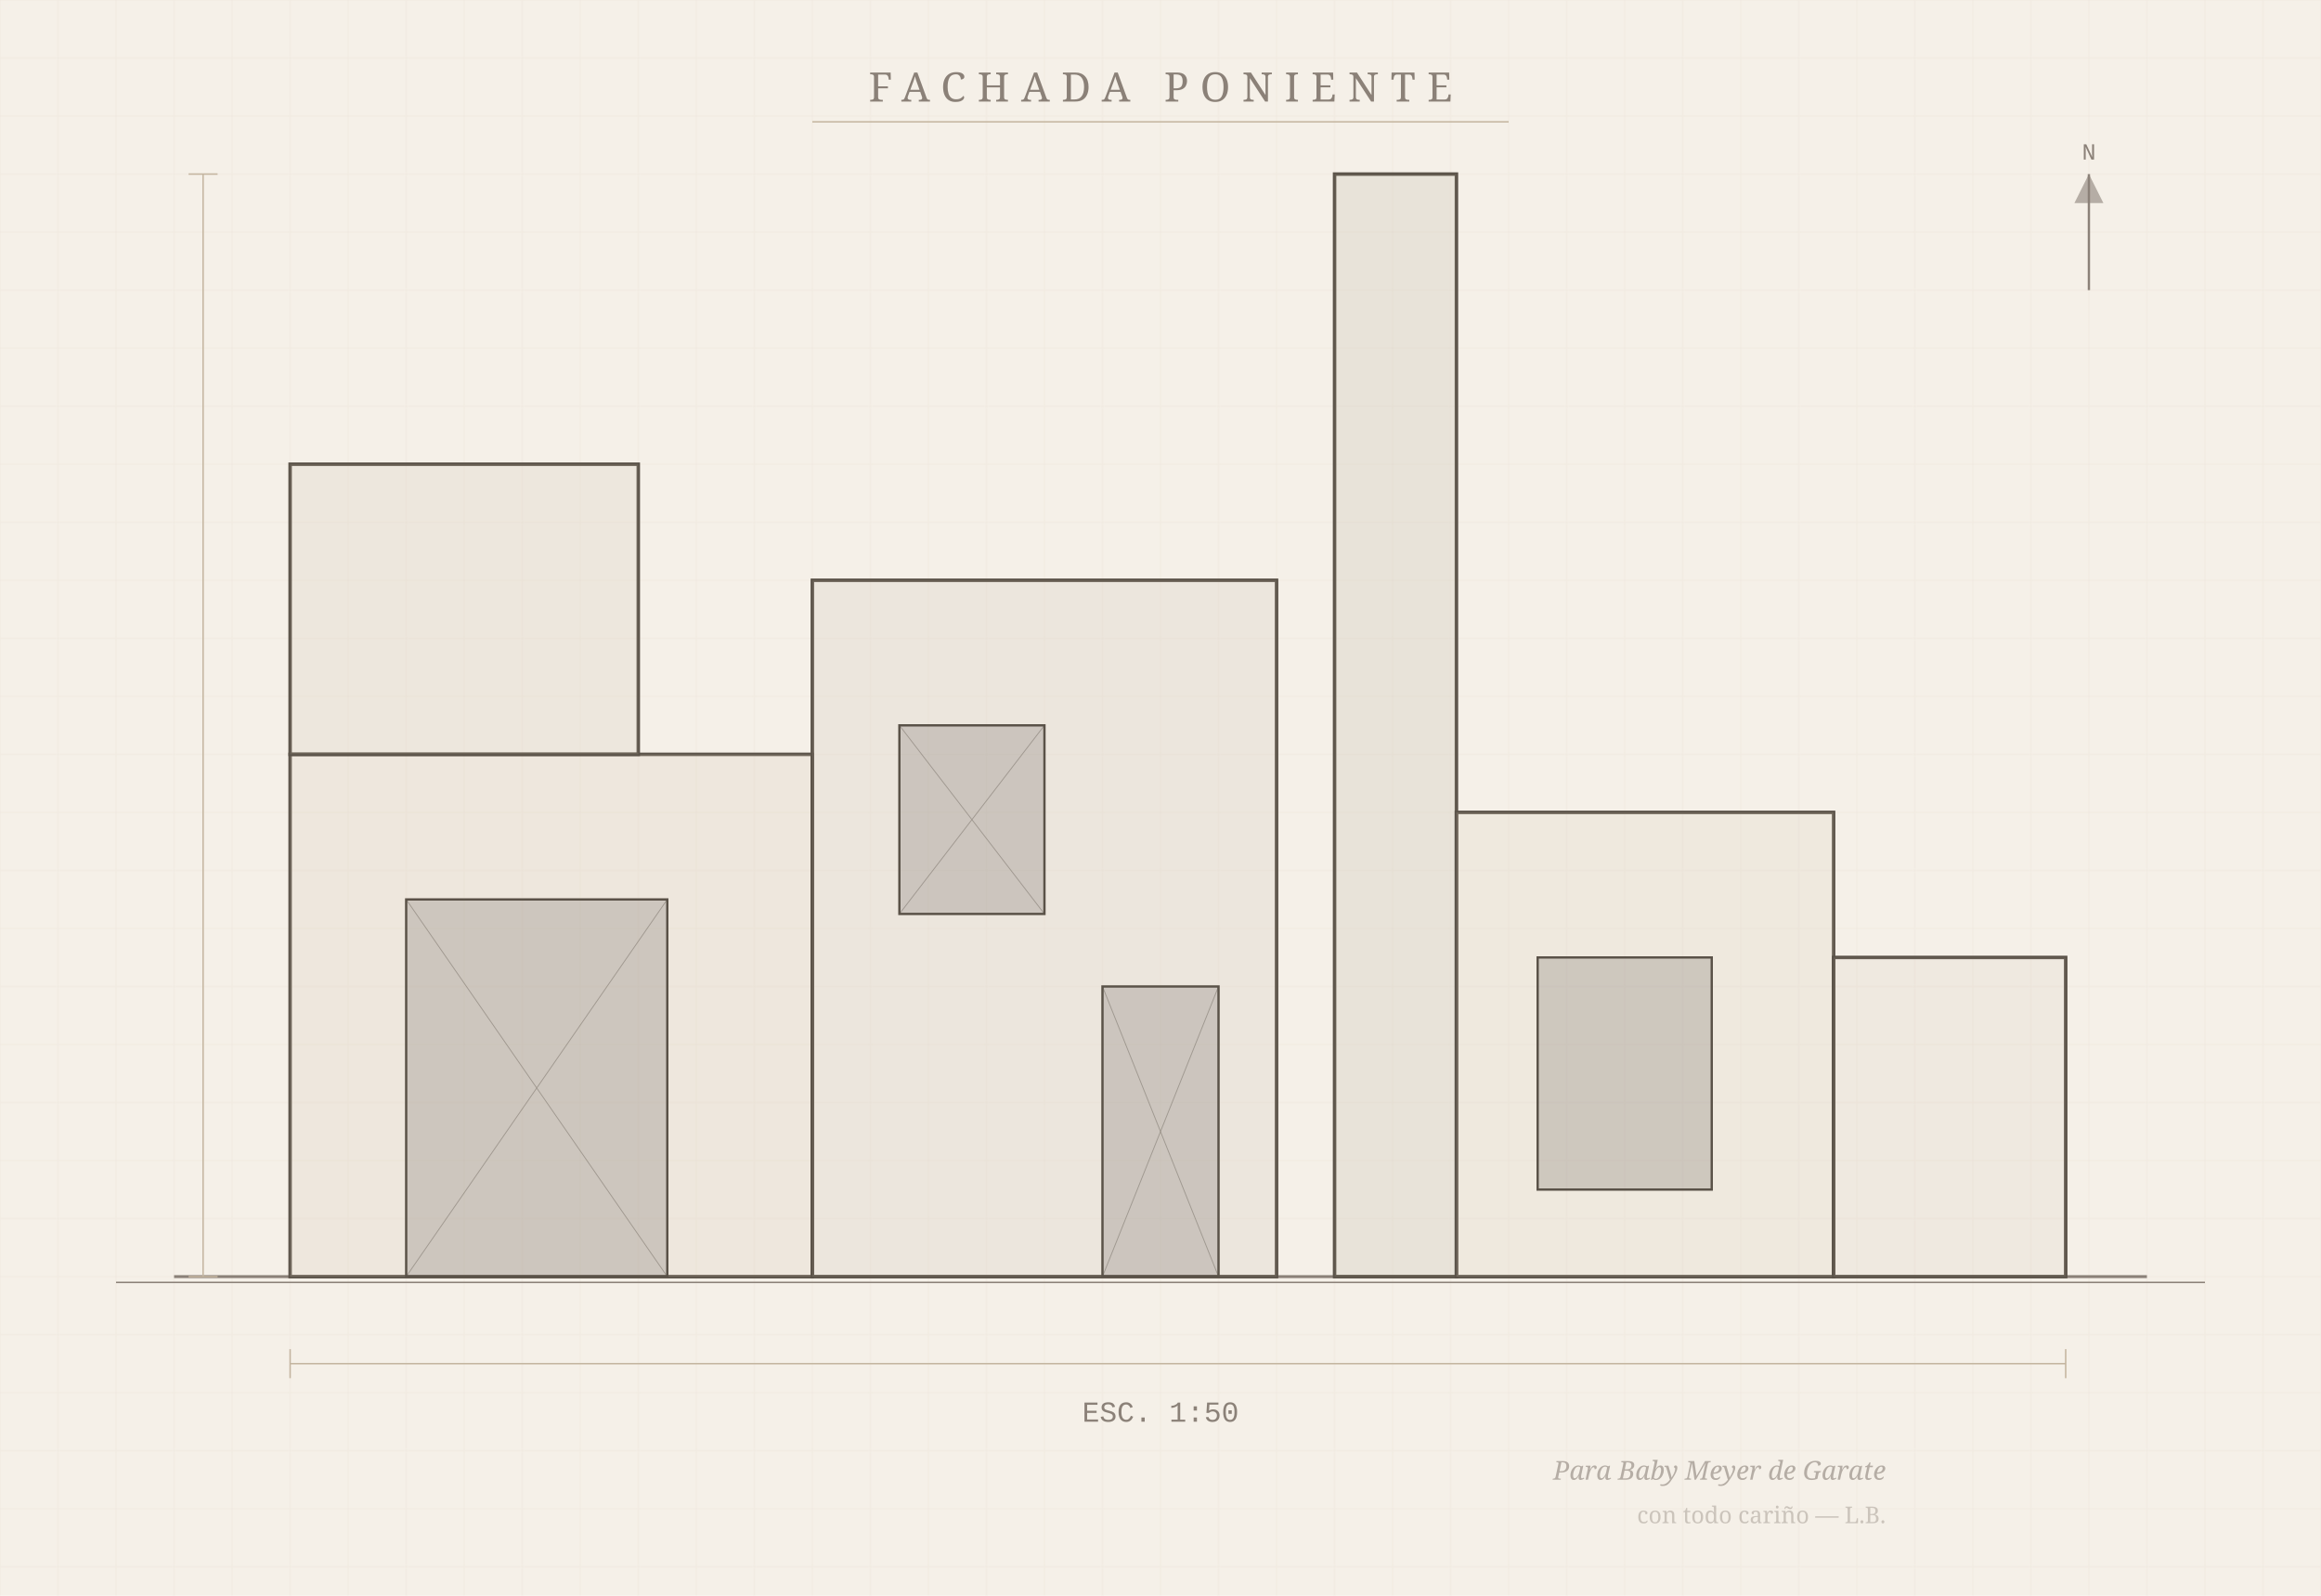
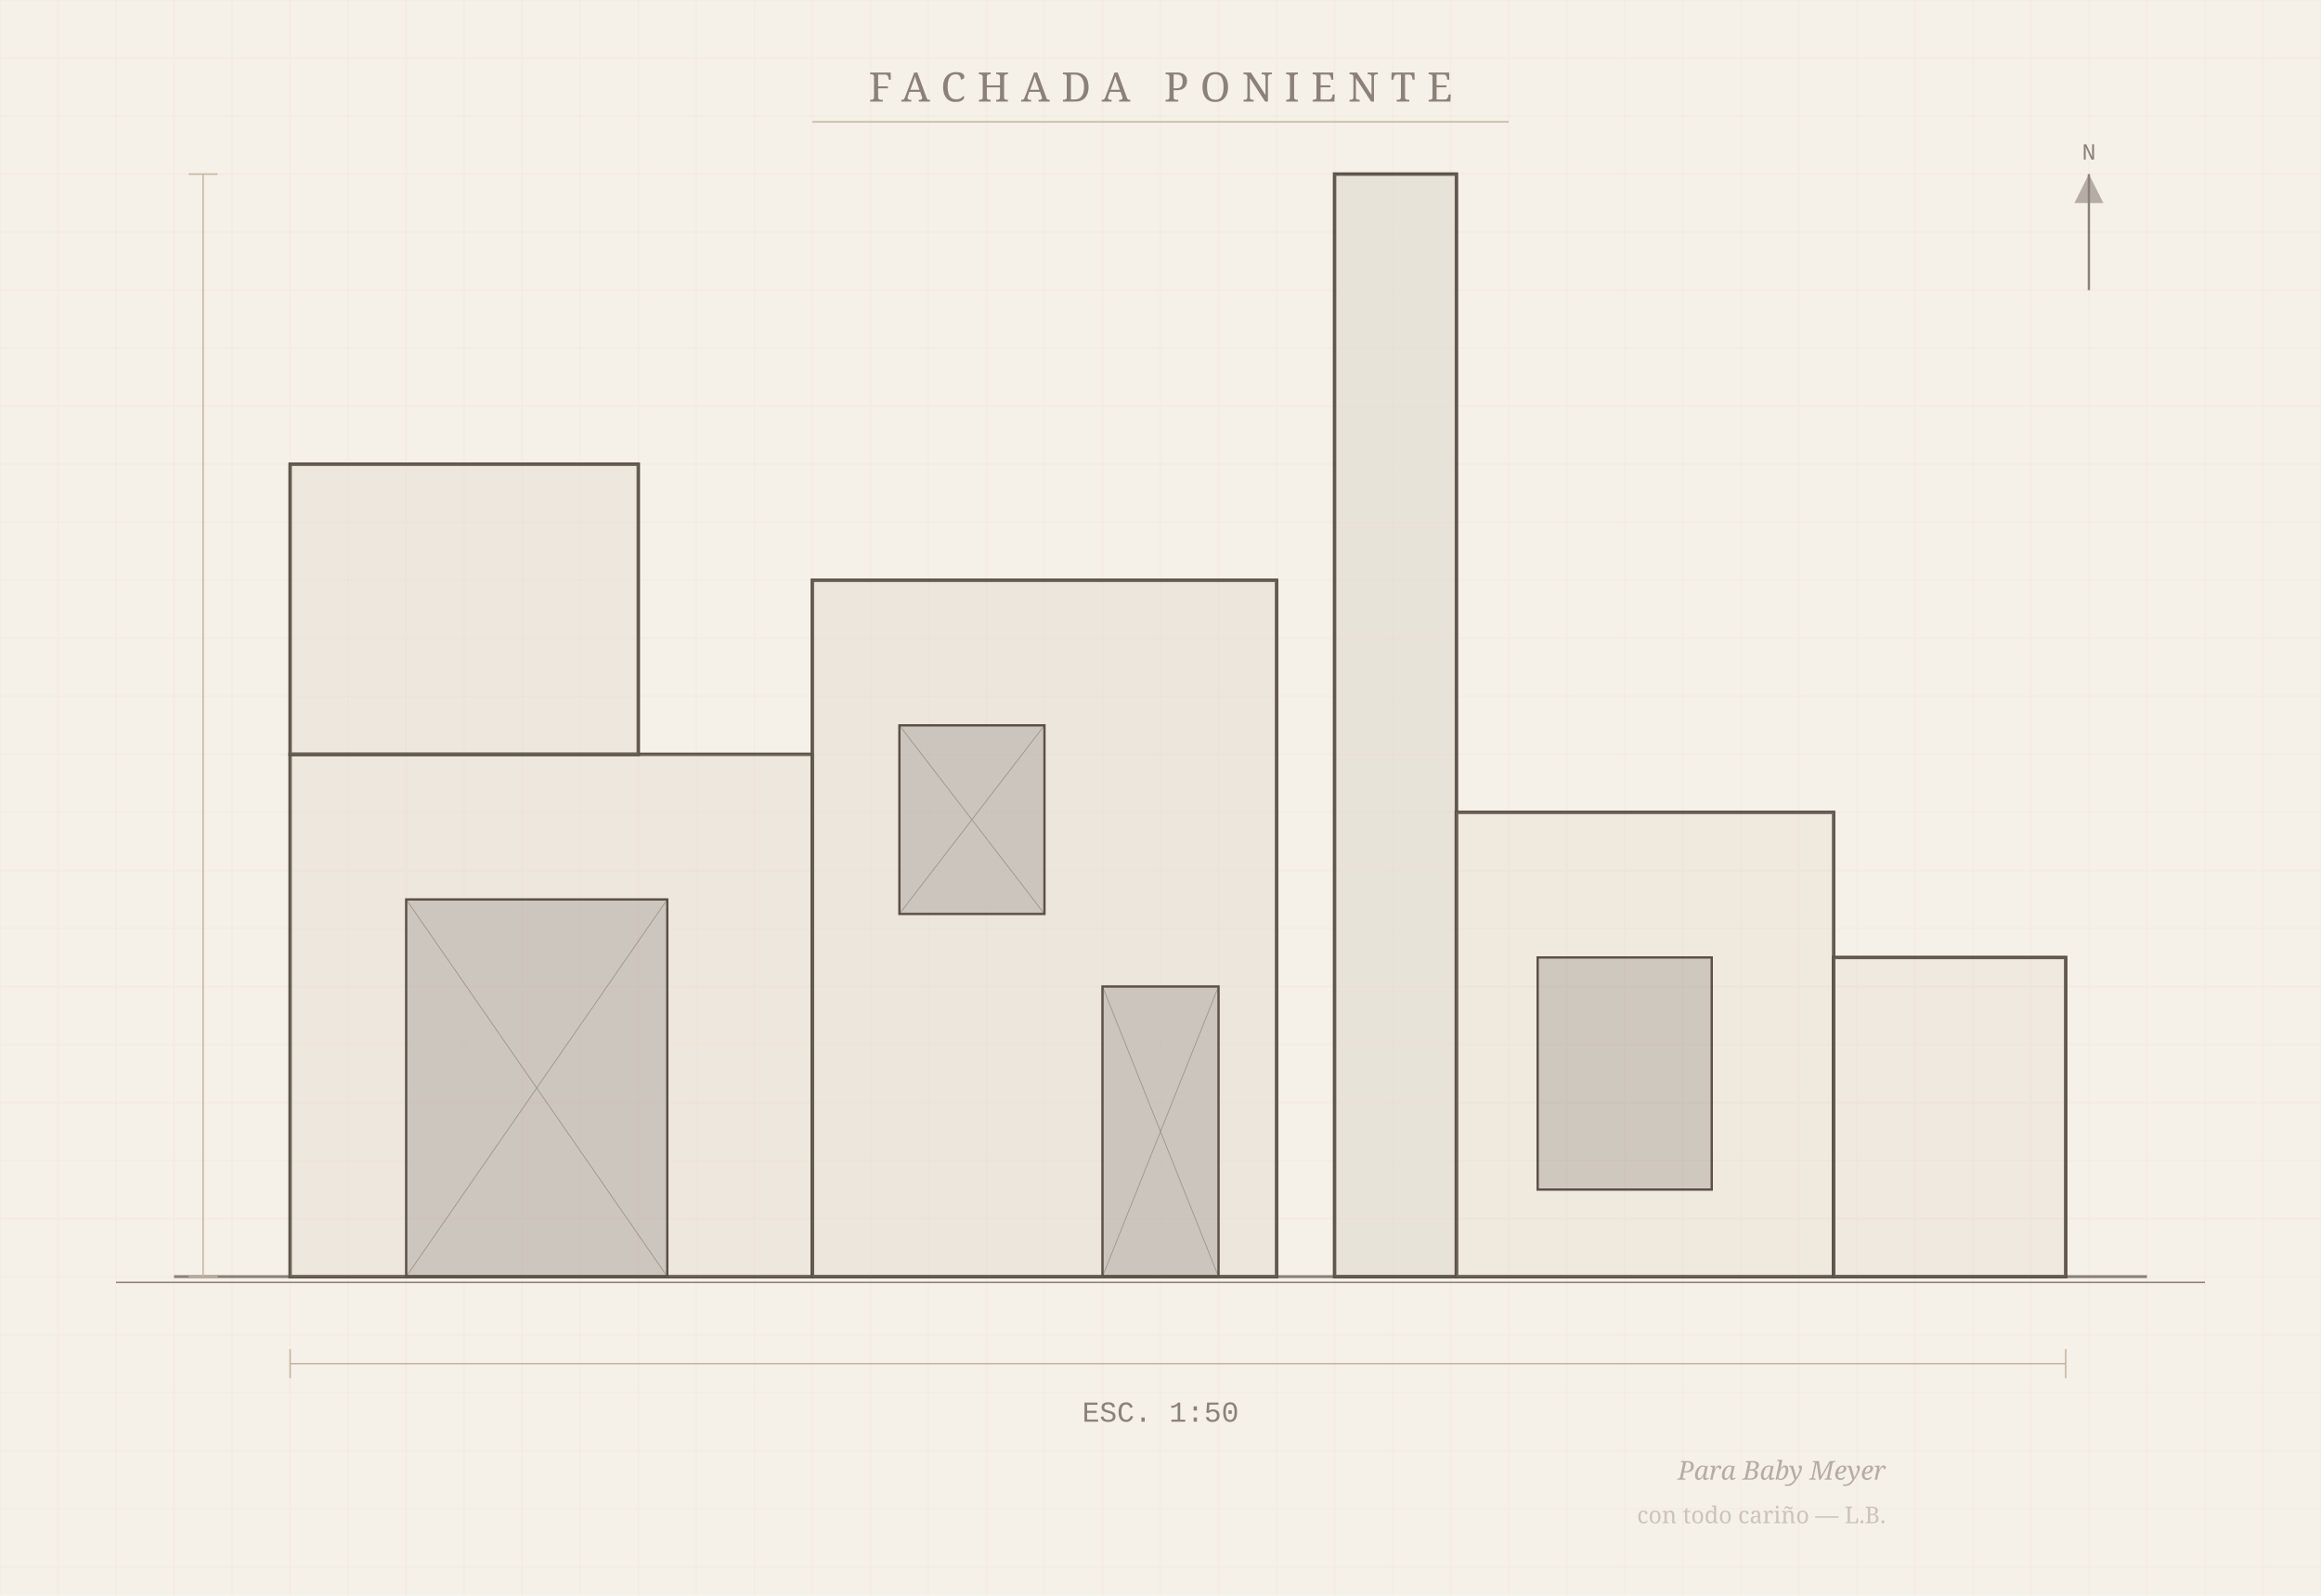
<svg xmlns="http://www.w3.org/2000/svg" viewBox="0 0 800 550">
  <defs>
    <pattern id="grid-p" x="0" y="0" width="20" height="20" patternUnits="userSpaceOnUse">
      <rect width="20" height="20" fill="none" stroke="#C4B5A0" stroke-width="0.3" opacity="0.3" />
    </pattern>
  </defs>
  <rect width="800" height="550" fill="#F5F0E8" />
  <rect width="800" height="550" fill="url(#grid-p)" opacity="0.4" />
  <text x="400" y="35" text-anchor="middle" font-family="Georgia, serif" font-size="14" fill="#8B8178" letter-spacing="4">FACHADA PONIENTE</text>
  <line x1="280" y1="42" x2="520" y2="42" stroke="#C4B5A0" stroke-width="0.5" />
  <line x1="60" y1="440" x2="740" y2="440" stroke="#8B8178" stroke-width="1" />
  <line x1="40" y1="442" x2="760" y2="442" stroke="#8B8178" stroke-width="0.5" />
  <rect x="100" y="260" width="180" height="180" fill="none" stroke="#5a5248" stroke-width="1.2" />
  <rect x="100" y="260" width="180" height="180" fill="#D4C5B0" opacity="0.2" />
  <rect x="100" y="160" width="120" height="100" fill="none" stroke="#5a5248" stroke-width="1.2" />
  <rect x="100" y="160" width="120" height="100" fill="#C4B5A0" opacity="0.15" />
  <rect x="280" y="200" width="160" height="240" fill="none" stroke="#5a5248" stroke-width="1.2" />
  <rect x="280" y="200" width="160" height="240" fill="#BEB0A0" opacity="0.15" />
  <rect x="460" y="60" width="42" height="380" fill="none" stroke="#5a5248" stroke-width="1.2" />
  <rect x="460" y="60" width="42" height="380" fill="#A09888" opacity="0.15" />
  <rect x="502" y="280" width="130" height="160" fill="none" stroke="#5a5248" stroke-width="1.2" />
  <rect x="502" y="280" width="130" height="160" fill="#D4C5B0" opacity="0.18" />
  <rect x="632" y="330" width="80" height="110" fill="none" stroke="#5a5248" stroke-width="1.2" />
  <rect x="632" y="330" width="80" height="110" fill="#C4B5A0" opacity="0.12" />
  <g fill="#6B6560" opacity="0.25">
    <rect x="140" y="310" width="90" height="130" />
    <rect x="310" y="250" width="50" height="65" />
    <rect x="380" y="340" width="40" height="100" />
    <rect x="530" y="330" width="60" height="80" />
  </g>
  <g fill="none" stroke="#5a5248" stroke-width="0.8">
    <rect x="140" y="310" width="90" height="130" />
    <rect x="310" y="250" width="50" height="65" />
    <rect x="380" y="340" width="40" height="100" />
    <rect x="530" y="330" width="60" height="80" />
  </g>
  <g stroke="#5a5248" stroke-width="0.3" opacity="0.4">
    <line x1="140" y1="310" x2="230" y2="440" />
    <line x1="230" y1="310" x2="140" y2="440" />
    <line x1="310" y1="250" x2="360" y2="315" />
    <line x1="360" y1="250" x2="310" y2="315" />
    <line x1="380" y1="340" x2="420" y2="440" />
    <line x1="420" y1="340" x2="380" y2="440" />
  </g>
  <g stroke="#C4B5A0" stroke-width="0.5">
    <line x1="100" y1="470" x2="712" y2="470" />
    <line x1="100" y1="465" x2="100" y2="475" />
    <line x1="712" y1="465" x2="712" y2="475" />
    <line x1="70" y1="60" x2="70" y2="440" />
    <line x1="65" y1="60" x2="75" y2="60" />
    <line x1="65" y1="440" x2="75" y2="440" />
  </g>
  <text x="400" y="490" text-anchor="middle" font-family="'Courier New', monospace" font-size="10" fill="#8B8178">ESC. 1:50</text>
-   <text x="650" y="510" text-anchor="end" font-family="Georgia, serif" font-size="9" fill="#8B8178" font-style="italic" opacity="0.6">Para Baby Meyer de Garate</text>
+   <text x="650" y="510" text-anchor="end" font-family="Georgia, serif" font-size="9" fill="#8B8178" font-style="italic" opacity="0.6">Para Baby Meyer</text>
  <text x="650" y="525" text-anchor="end" font-family="Georgia, serif" font-size="8" fill="#8B8178" opacity="0.4">con todo cariño — L.B.</text>
  <g transform="translate(720, 80)">
    <line x1="0" y1="20" x2="0" y2="-20" stroke="#8B8178" stroke-width="0.8" />
    <polygon points="0,-20 -5,-10 5,-10" fill="#8B8178" opacity="0.6" />
    <text x="0" y="-25" text-anchor="middle" font-family="'Courier New', monospace" font-size="8" fill="#8B8178">N</text>
  </g>
</svg>
